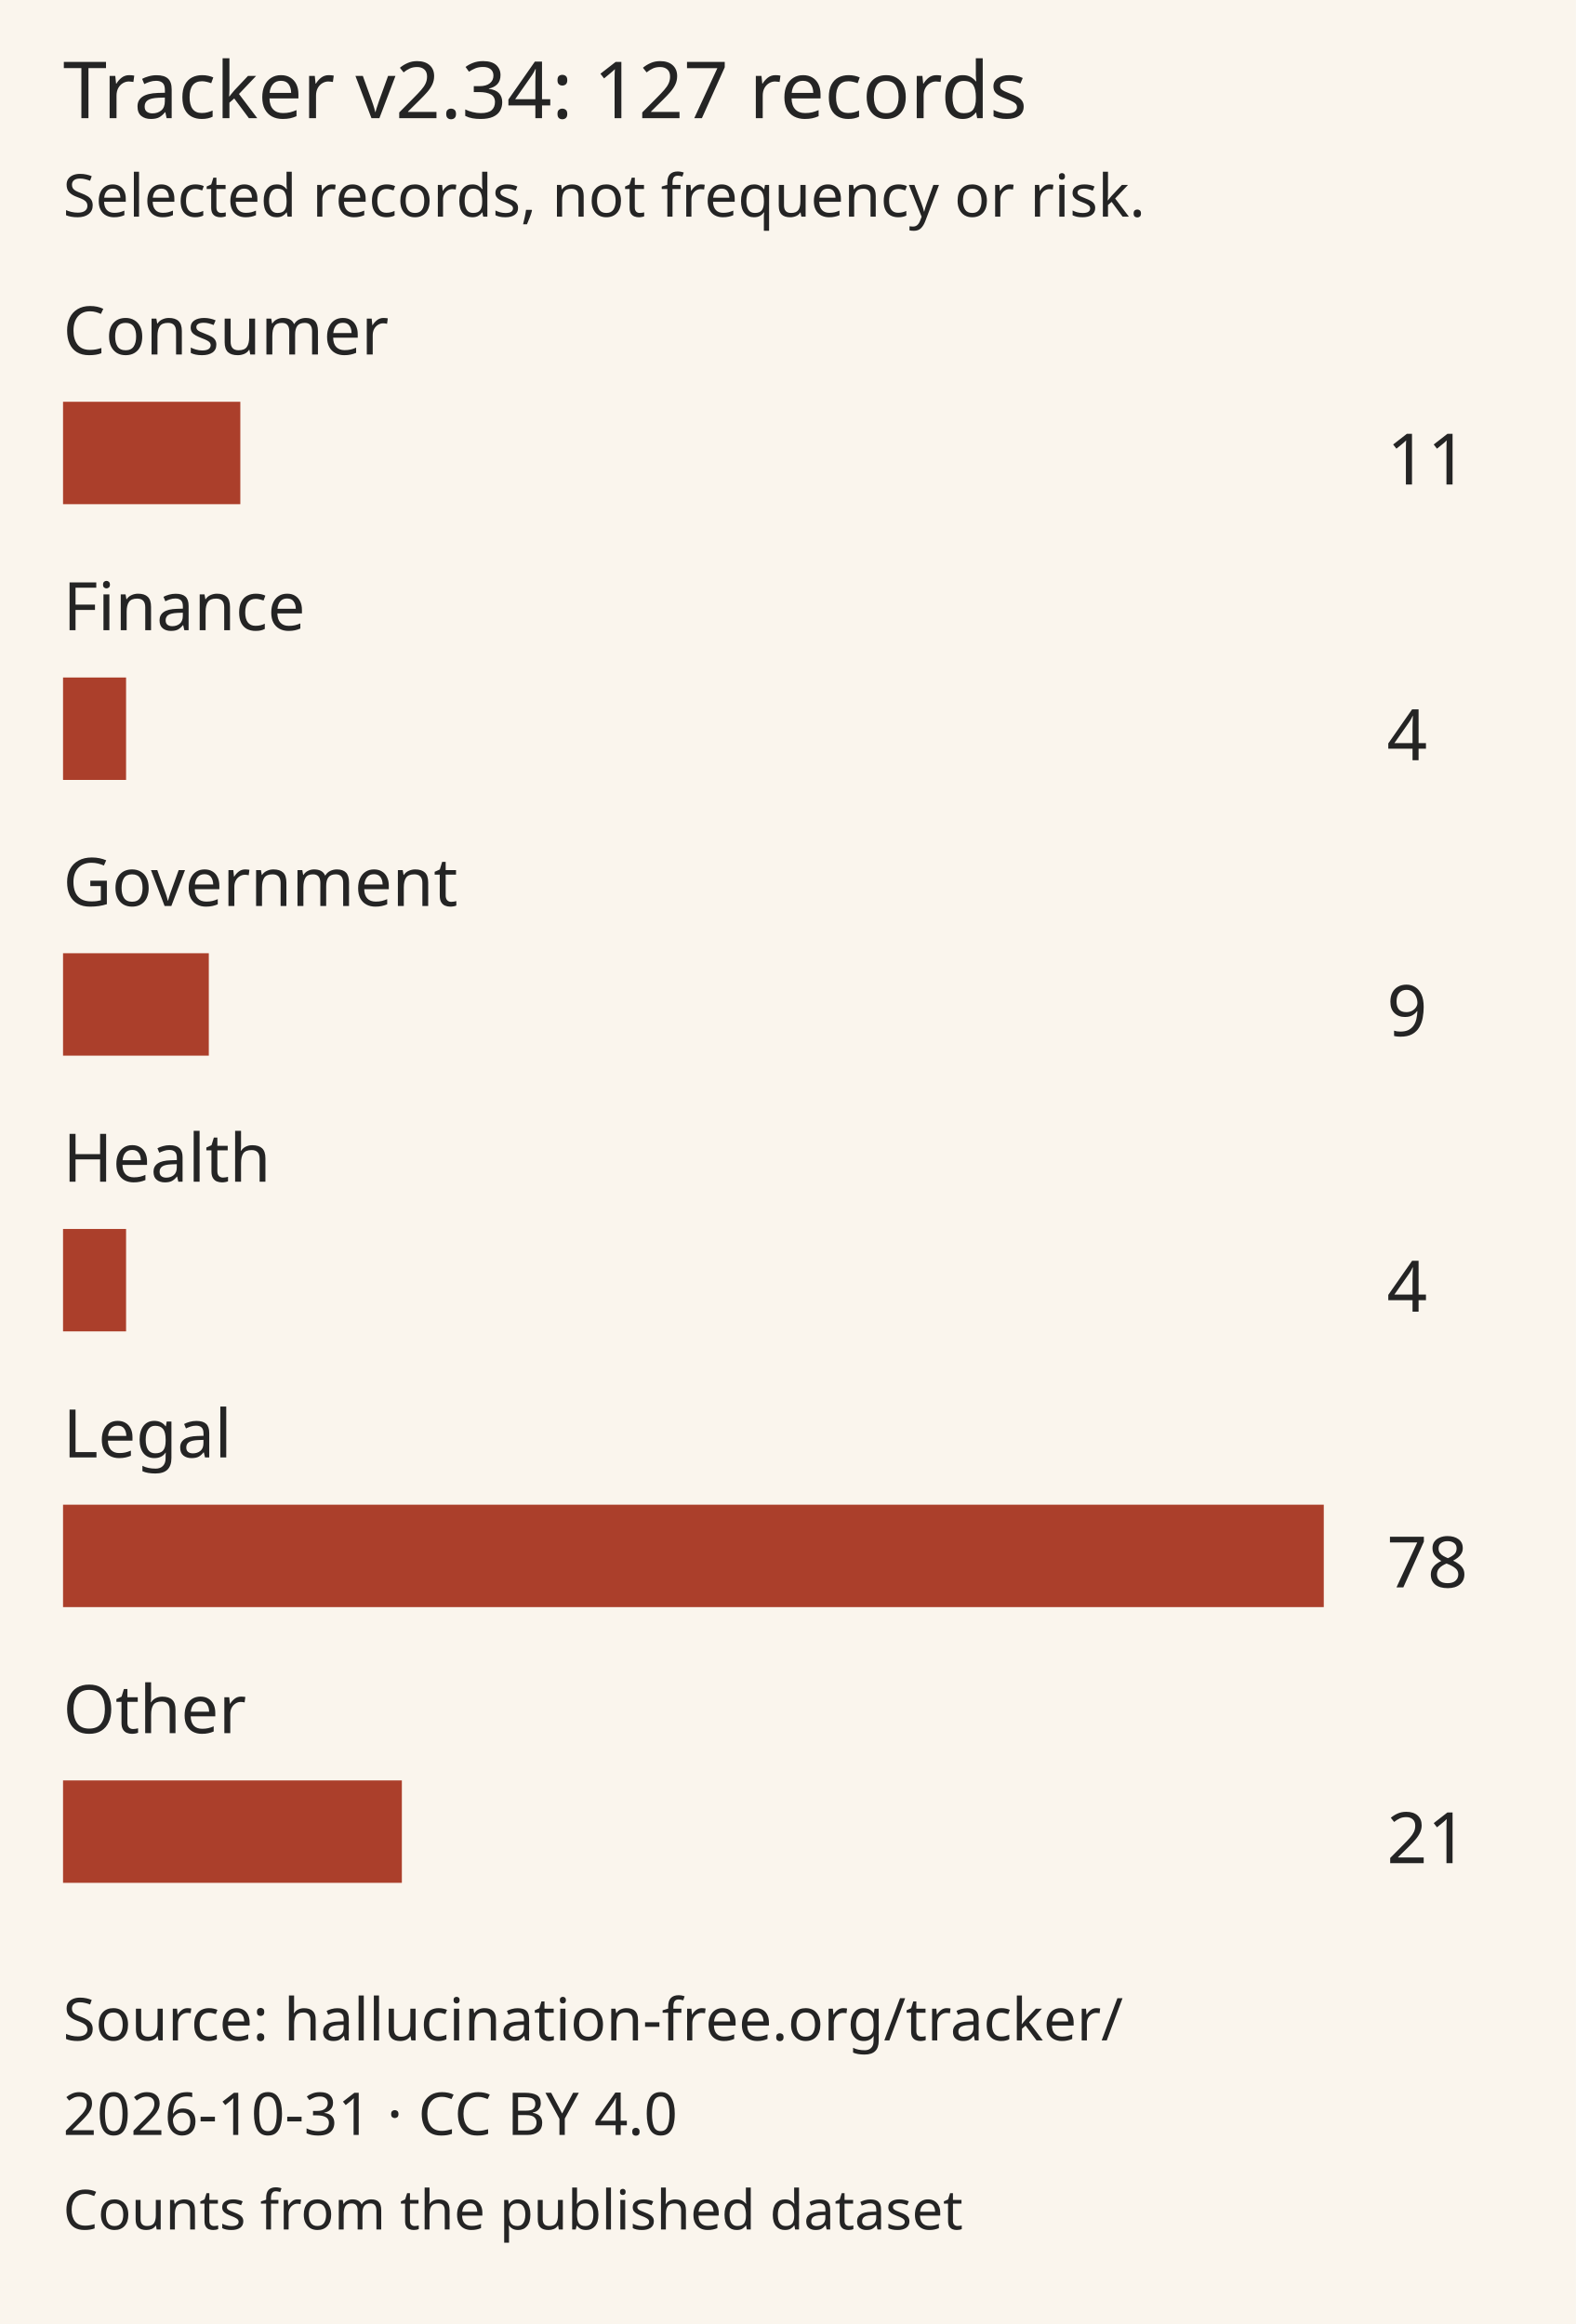
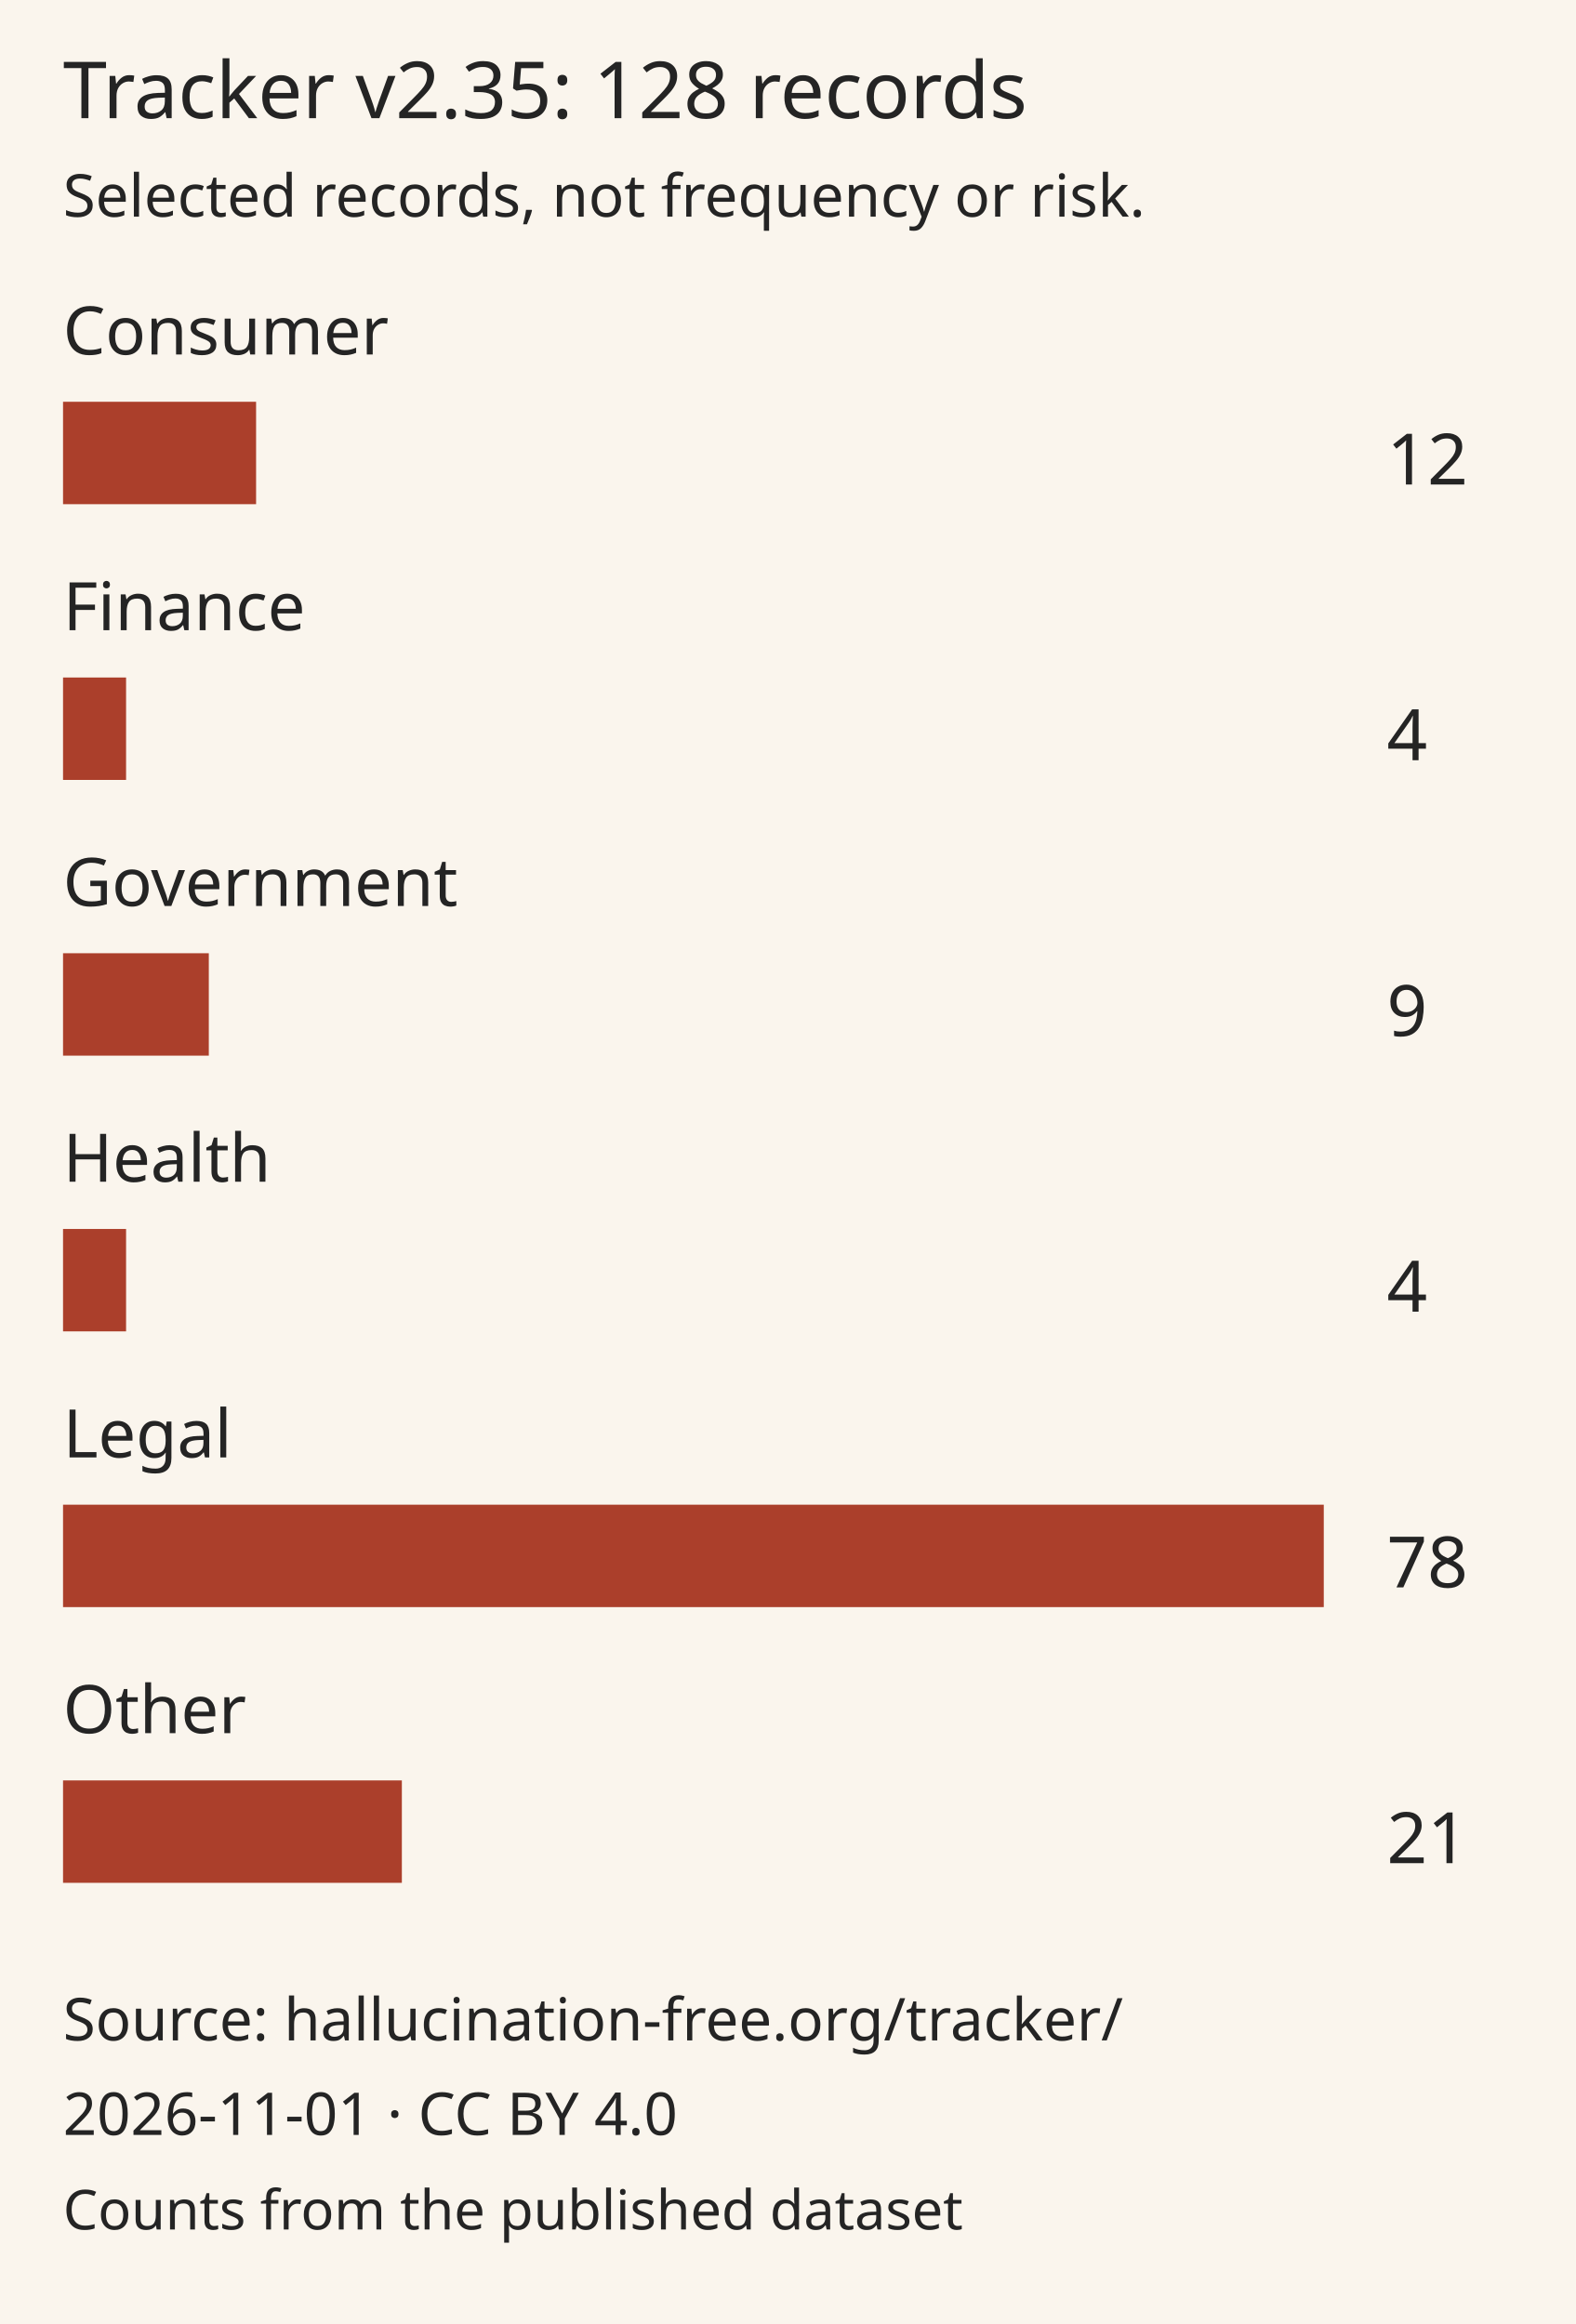
<svg xmlns="http://www.w3.org/2000/svg" viewBox="0 0 400 590">
  <rect width="400" height="590" fill="#faf5ed" />
  <g font-family="sans-serif" fill="#242424">
-     <text x="16" y="30" font-size="20">Tracker v2.34: 127 records</text>
+     <text x="16" y="30" font-size="20">Tracker v2.35: 128 records</text>
    <text x="16" y="55" font-size="15">Selected records, not frequency or risk.</text>
    <text x="16" y="90" font-size="17">Consumer</text>
-     <rect x="16" y="102" width="45" height="26" fill="#ab3f2b" />
-     <text x="352" y="123" font-size="18">11</text>
+     <rect x="16" y="102" width="49" height="26" fill="#ab3f2b" />
+     <text x="352" y="123" font-size="18">12</text>
    <text x="16" y="160" font-size="17">Finance</text>
    <rect x="16" y="172" width="16" height="26" fill="#ab3f2b" />
    <text x="352" y="193" font-size="18">4</text>
    <text x="16" y="230" font-size="17">Government</text>
    <rect x="16" y="242" width="37" height="26" fill="#ab3f2b" />
    <text x="352" y="263" font-size="18">9</text>
    <text x="16" y="300" font-size="17">Health</text>
    <rect x="16" y="312" width="16" height="26" fill="#ab3f2b" />
    <text x="352" y="333" font-size="18">4</text>
    <text x="16" y="370" font-size="17">Legal</text>
    <rect x="16" y="382" width="320" height="26" fill="#ab3f2b" />
    <text x="352" y="403" font-size="18">78</text>
    <text x="16" y="440" font-size="17">Other</text>
    <rect x="16" y="452" width="86" height="26" fill="#ab3f2b" />
    <text x="352" y="473" font-size="18">21</text>
    <text x="16" y="518" font-size="15">Source: hallucination-free.org/tracker/</text>
-     <text x="16" y="542" font-size="15">2026-10-31 · CC BY 4.0</text>
+     <text x="16" y="542" font-size="15">2026-11-01 · CC BY 4.0</text>
    <text x="16" y="566" font-size="14">Counts from the published dataset</text>
  </g>
</svg>
